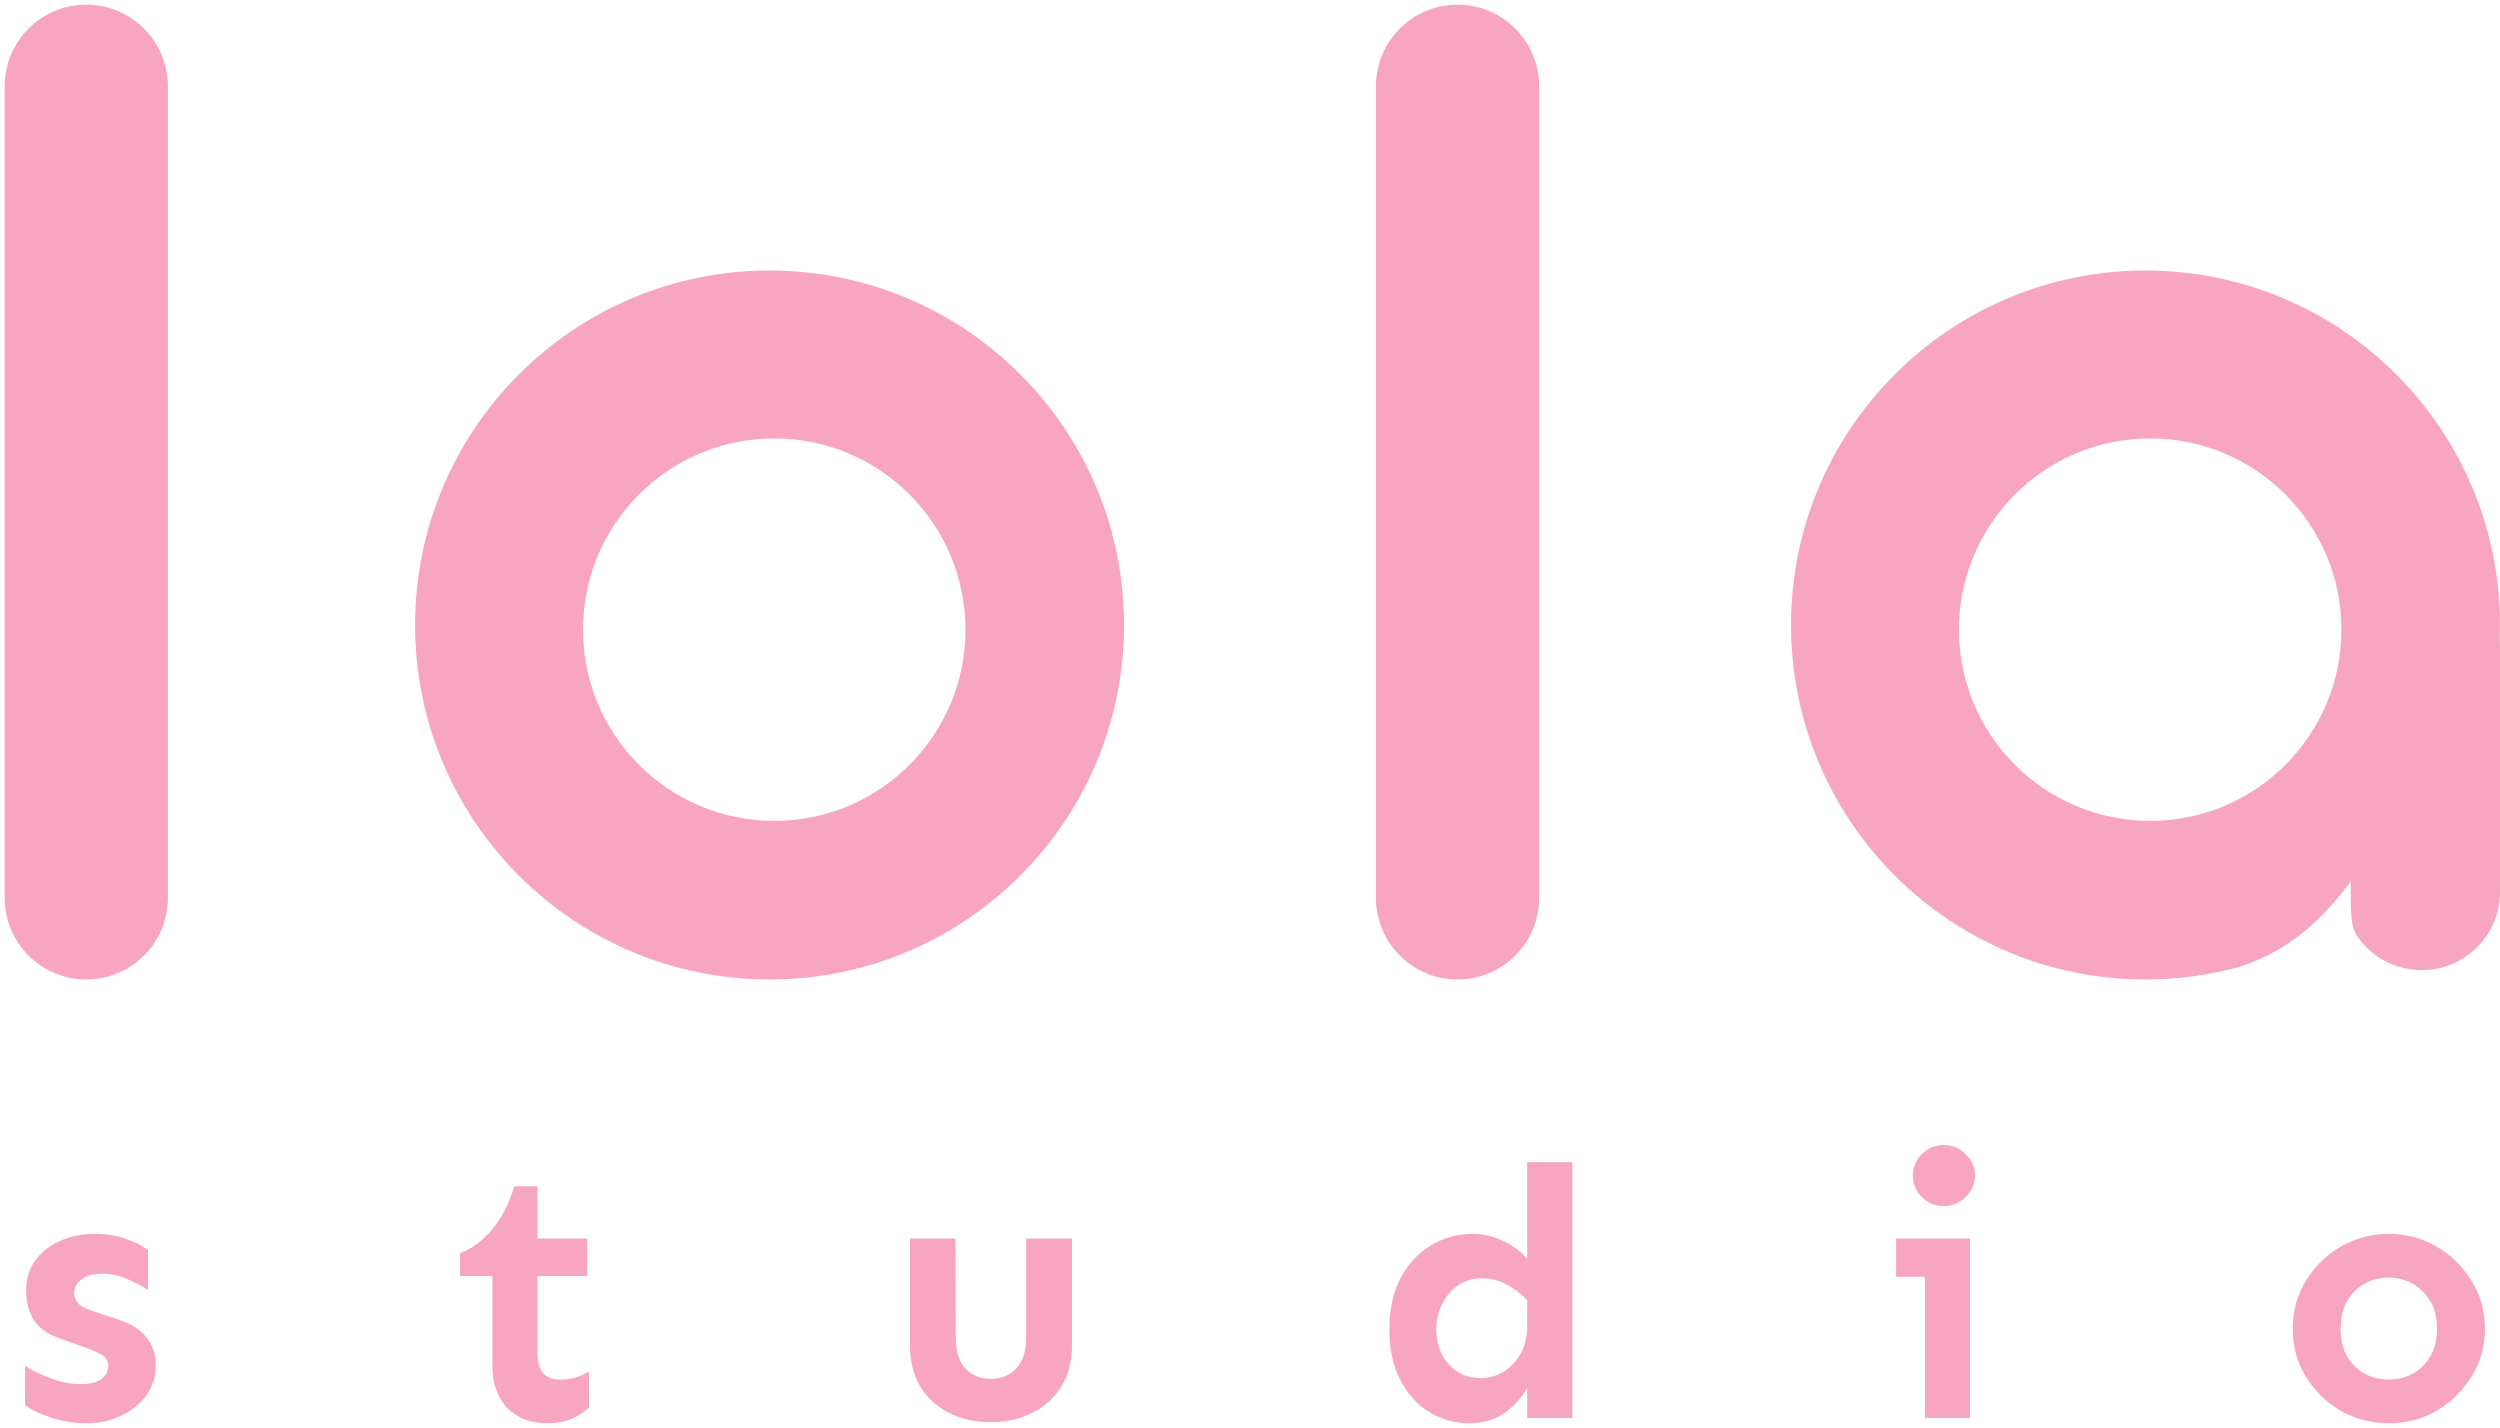
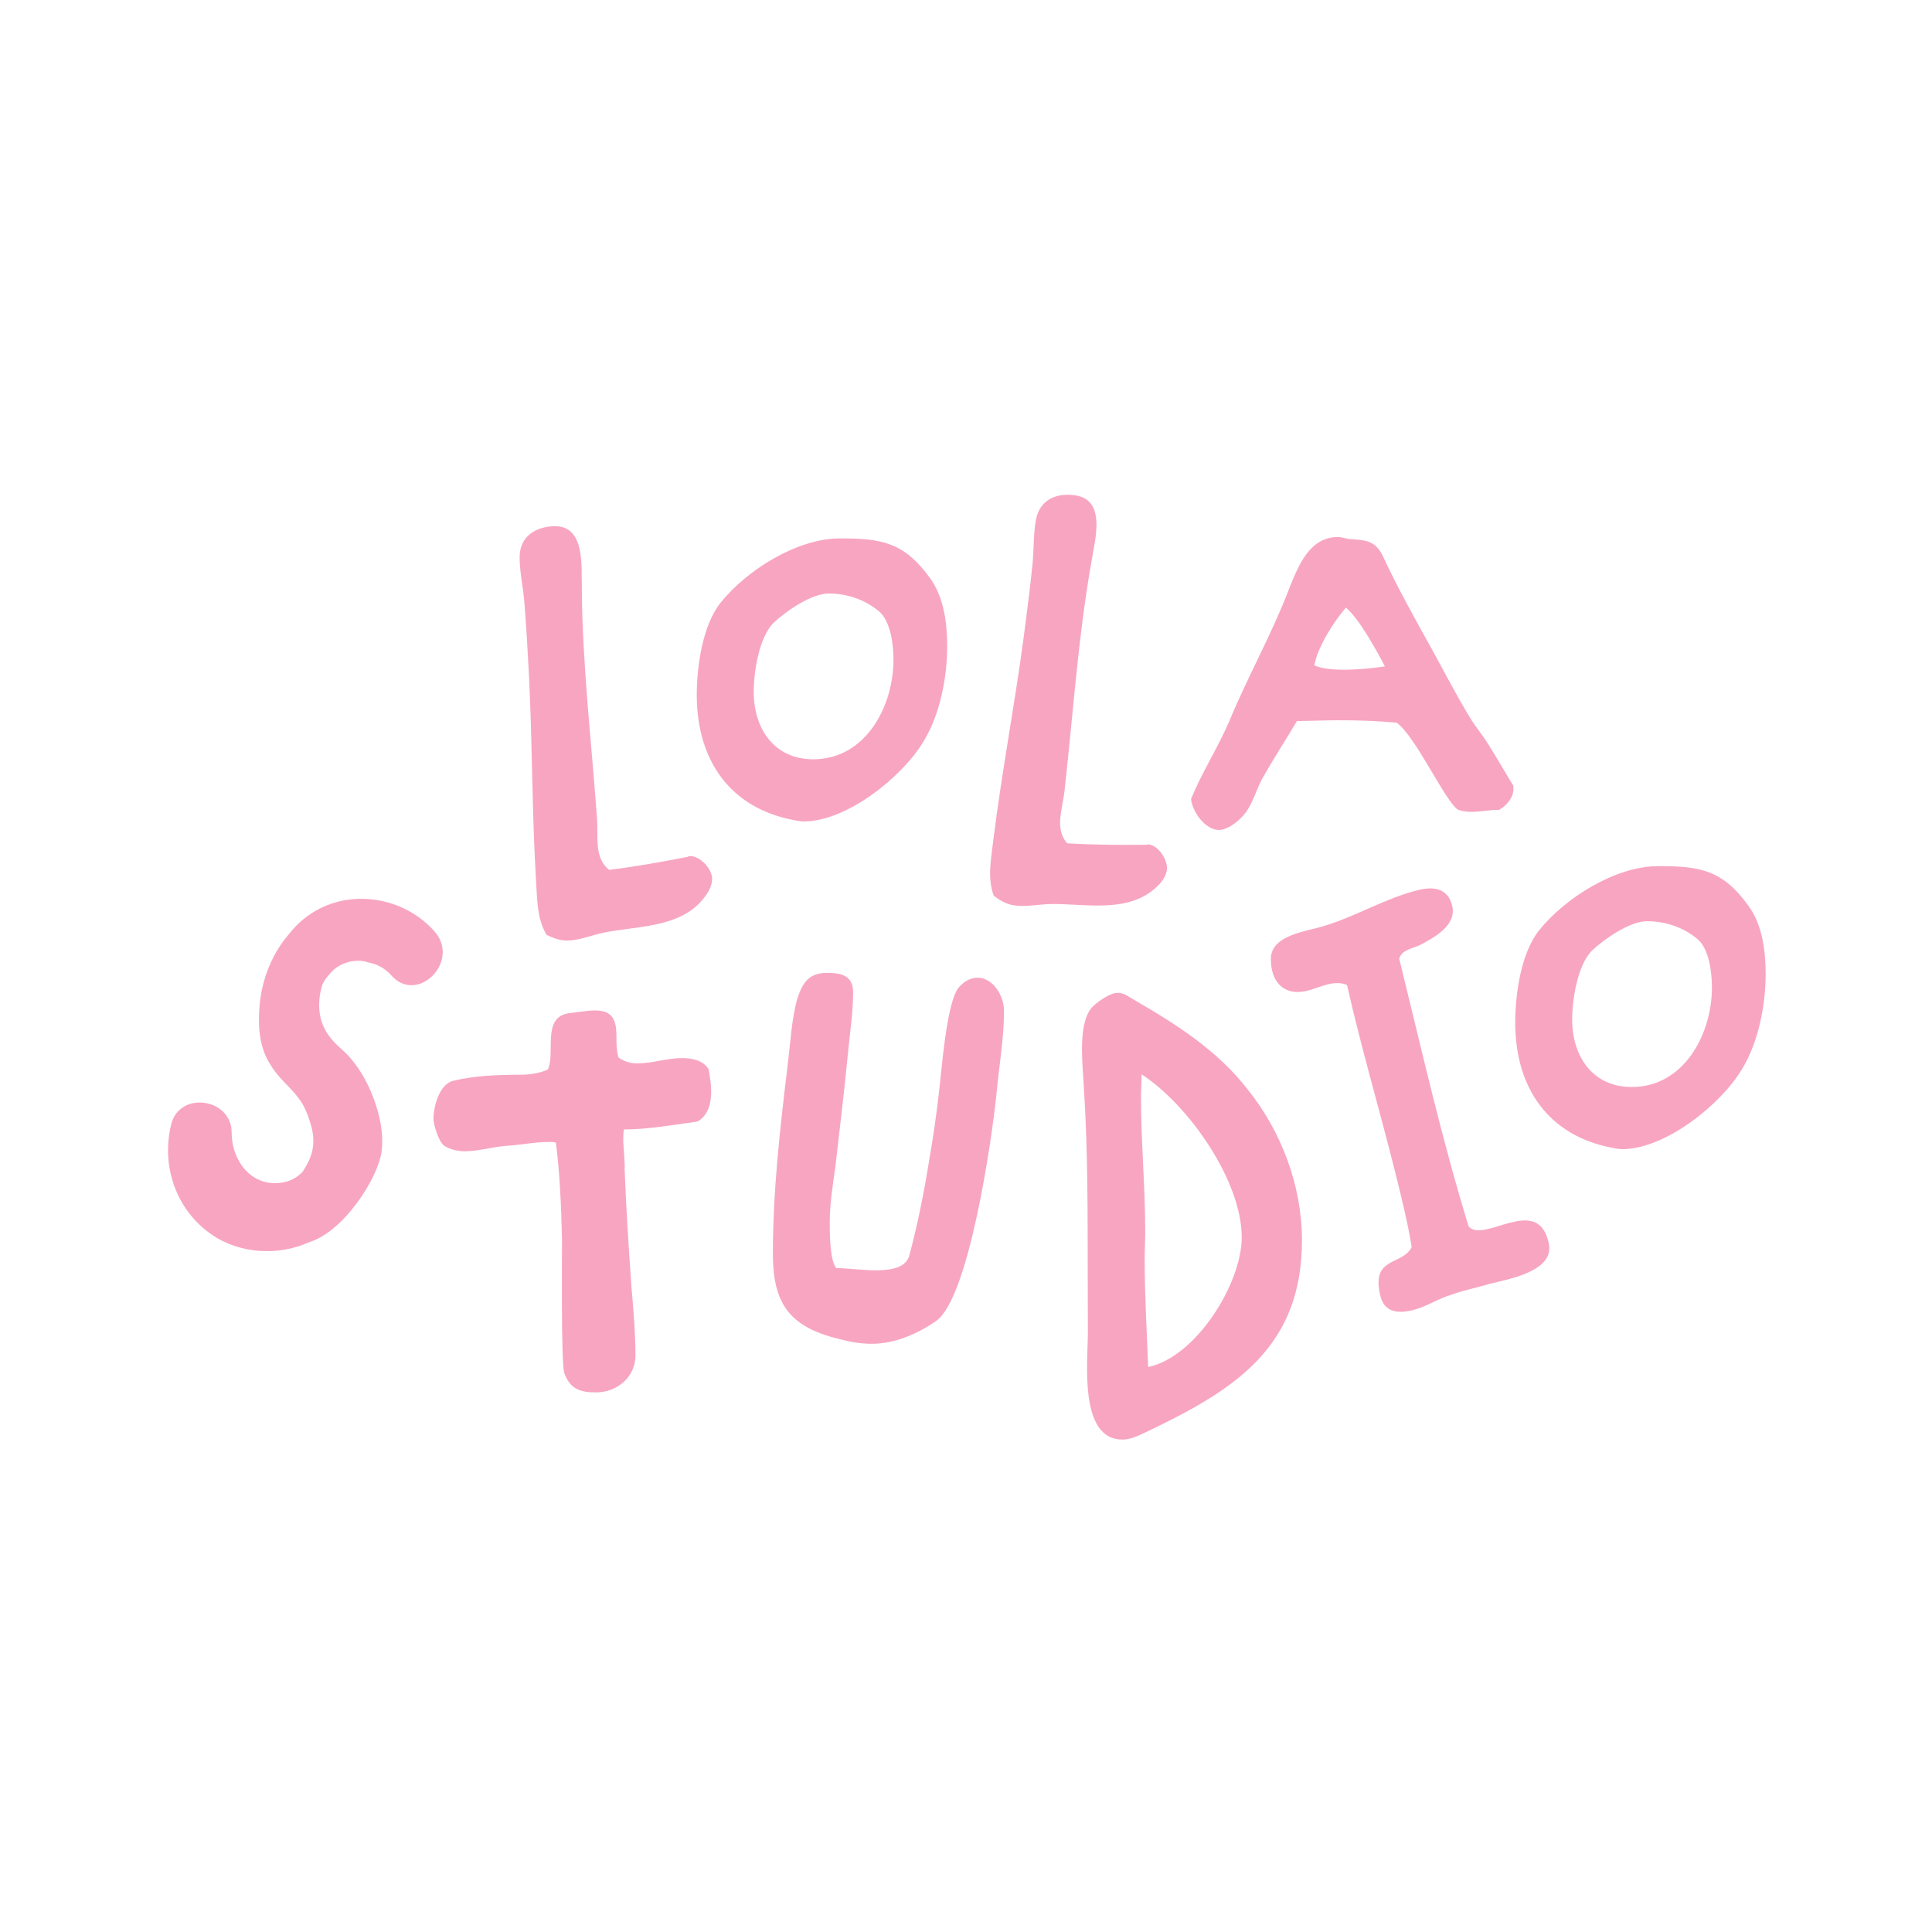
- <svg xmlns="http://www.w3.org/2000/svg" width="268" height="153" viewBox="0 0 268 153" fill="none">
-   <path d="M1 96.25V9.25C1 4.694 4.694 1 9.25 1C13.806 1 17.5 4.694 17.5 9.25V96.25C17.5 100.806 13.806 104.5 9.25 104.5C4.694 104.5 1 100.806 1 96.25Z" fill="#F8A5C2" stroke="#F8A5C2" />
-   <path d="M148 96.25V9.25C148 4.694 151.694 1 156.25 1C160.806 1 164.5 4.694 164.5 9.25V96.25C164.5 100.806 160.806 104.5 156.25 104.5C151.694 104.5 148 100.806 148 96.25Z" fill="#F8A5C2" stroke="#F8A5C2" />
-   <path fill-rule="evenodd" clip-rule="evenodd" d="M82.5 105C103.487 105 120.5 87.987 120.5 67C120.5 46.013 103.487 29 82.5 29C61.513 29 44.5 46.013 44.5 67C44.5 87.987 61.513 105 82.5 105ZM83 88C94.322 88 103.5 78.822 103.5 67.5C103.5 56.178 94.322 47 83 47C71.678 47 62.5 56.178 62.5 67.5C62.5 78.822 71.678 88 83 88Z" fill="#F8A5C2" />
-   <path fill-rule="evenodd" clip-rule="evenodd" d="M240.021 103.665C236.829 104.535 233.469 105 230 105C209.013 105 192 87.987 192 67C192 46.013 209.013 29 230 29C250.987 29 268 46.013 268 67C268 67.501 267.99 68.001 267.971 68.497C267.99 68.717 268 68.939 268 69.162V95.612C268 100.244 264.244 104 259.612 104C256.7 104 254.142 102.519 252.639 100.276C252.554 100.132 252.481 99.992 252.417 99.847C252 98.897 252 97.764 252 94.5C248.97 98.54 245.486 101.901 240.021 103.665ZM251 67.5C251 78.822 241.822 88 230.5 88C219.178 88 210 78.822 210 67.5C210 56.178 219.178 47 230.5 47C241.822 47 251 56.178 251 67.5Z" fill="#F8A5C2" />
-   <path d="M10.191 132.271C11.385 132.271 12.489 132.449 13.505 132.805C14.52 133.16 15.307 133.566 15.866 134.023V138.289C15.257 137.883 14.508 137.489 13.619 137.108C12.756 136.728 11.854 136.537 10.915 136.537C10.001 136.537 9.277 136.74 8.744 137.146C8.211 137.553 7.944 138.035 7.944 138.594C7.944 139 8.097 139.381 8.401 139.736C8.706 140.066 9.29 140.358 10.153 140.612L12.324 141.336C15.244 142.199 16.704 143.888 16.704 146.401C16.704 147.595 16.361 148.661 15.676 149.601C15.015 150.515 14.114 151.238 12.972 151.771C11.854 152.305 10.61 152.571 9.239 152.571C7.944 152.571 6.687 152.368 5.469 151.962C4.25 151.556 3.323 151.111 2.688 150.629V146.401C3.171 146.731 3.755 147.049 4.44 147.354C5.126 147.658 5.837 147.912 6.573 148.115C7.309 148.293 7.982 148.382 8.592 148.382C9.557 148.382 10.293 148.217 10.801 147.887C11.334 147.531 11.601 147.036 11.601 146.401C11.601 145.919 11.385 145.538 10.953 145.259C10.521 144.979 9.887 144.7 9.049 144.421L6.687 143.583C5.215 143.101 4.199 142.415 3.641 141.526C3.082 140.638 2.803 139.584 2.803 138.365C2.803 137.146 3.107 136.093 3.717 135.204C4.351 134.29 5.227 133.579 6.345 133.071C7.462 132.538 8.744 132.271 10.191 132.271ZM57.622 127.168V132.767H62.954V136.804H57.622V145.106C57.622 145.97 57.812 146.655 58.193 147.163C58.6 147.646 59.196 147.887 59.983 147.887C60.669 147.887 61.253 147.811 61.735 147.658C62.243 147.506 62.713 147.29 63.145 147.011V150.857C62.662 151.34 62.053 151.746 61.316 152.076C60.605 152.406 59.704 152.571 58.612 152.571C56.886 152.571 55.477 152.025 54.385 150.934C53.318 149.816 52.785 148.293 52.785 146.363V136.804H49.319V134.328C50.538 133.896 51.655 133.084 52.671 131.891C53.712 130.697 54.537 129.123 55.146 127.168H57.622ZM114.917 132.767V144.23C114.917 145.932 114.536 147.404 113.774 148.648C113.013 149.867 111.972 150.807 110.651 151.467C109.356 152.127 107.884 152.457 106.233 152.457C104.558 152.457 103.06 152.127 101.739 151.467C100.444 150.807 99.416 149.867 98.654 148.648C97.918 147.404 97.55 145.932 97.55 144.23V132.767H102.425L102.463 143.354C102.463 144.853 102.806 145.97 103.491 146.706C104.177 147.442 105.091 147.811 106.233 147.811C107.351 147.811 108.252 147.442 108.937 146.706C109.648 145.97 110.004 144.853 110.004 143.354V132.767H114.917ZM168.556 124.578V152H163.719V148.763C163.16 149.804 162.348 150.705 161.281 151.467C160.215 152.203 158.971 152.571 157.549 152.571C156 152.571 154.565 152.178 153.245 151.391C151.95 150.604 150.909 149.461 150.122 147.963C149.335 146.465 148.941 144.649 148.941 142.517C148.941 140.384 149.335 138.556 150.122 137.032C150.935 135.509 152.014 134.341 153.359 133.528C154.73 132.69 156.241 132.271 157.892 132.271C158.933 132.271 159.986 132.513 161.053 132.995C162.119 133.478 163.008 134.125 163.719 134.938V124.578H168.556ZM158.882 137.032C157.866 137.032 156.99 137.299 156.254 137.832C155.543 138.34 154.984 139.013 154.578 139.851C154.172 140.663 153.969 141.552 153.969 142.517C153.969 143.964 154.4 145.195 155.264 146.211C156.152 147.227 157.32 147.734 158.768 147.734C159.631 147.734 160.431 147.506 161.167 147.049C161.929 146.592 162.538 145.957 162.995 145.145C163.478 144.307 163.719 143.304 163.719 142.136V139.394C163.033 138.657 162.284 138.086 161.472 137.68C160.685 137.248 159.821 137.032 158.882 137.032ZM208.369 122.75C209.283 122.75 210.07 123.08 210.731 123.74C211.391 124.375 211.721 125.137 211.721 126.025C211.721 126.889 211.391 127.65 210.731 128.311C210.07 128.971 209.283 129.301 208.369 129.301C207.455 129.301 206.668 128.971 206.008 128.311C205.373 127.65 205.056 126.889 205.056 126.025C205.056 125.137 205.373 124.375 206.008 123.74C206.668 123.08 207.455 122.75 208.369 122.75ZM211.188 132.767V152H206.351V136.88H203.266V132.767H211.188ZM256.066 132.271C257.945 132.271 259.659 132.729 261.208 133.643C262.757 134.531 264.001 135.75 264.941 137.299C265.905 138.822 266.388 140.536 266.388 142.44C266.388 144.345 265.905 146.059 264.941 147.582C264.001 149.105 262.757 150.324 261.208 151.238C259.659 152.127 257.945 152.571 256.066 152.571C254.213 152.571 252.499 152.127 250.925 151.238C249.376 150.324 248.132 149.105 247.192 147.582C246.253 146.059 245.783 144.345 245.783 142.44C245.783 140.536 246.253 138.822 247.192 137.299C248.132 135.75 249.376 134.531 250.925 133.643C252.499 132.729 254.213 132.271 256.066 132.271ZM256.066 136.956C255.152 136.956 254.302 137.172 253.515 137.604C252.728 138.035 252.093 138.657 251.61 139.47C251.153 140.282 250.925 141.272 250.925 142.44C250.925 143.608 251.153 144.599 251.61 145.411C252.093 146.224 252.728 146.846 253.515 147.277C254.302 147.684 255.152 147.887 256.066 147.887C256.981 147.887 257.831 147.684 258.618 147.277C259.405 146.846 260.04 146.224 260.523 145.411C261.005 144.599 261.246 143.608 261.246 142.44C261.246 141.272 261.005 140.282 260.523 139.47C260.04 138.657 259.405 138.035 258.618 137.604C257.831 137.172 256.981 136.956 256.066 136.956Z" fill="#F8A5C2" />
+ <svg xmlns="http://www.w3.org/2000/svg" version="1.1" id="logo" x="0px" y="0px" viewBox="0 0 1080 1080" fill="#f8a5c2" xml:space="preserve">
+   <g>
+     <path d="M325.26,331.41c0.47,41.26,5.28,82.5,8.29,123.75c0.37,3.98,0.38,7.6,0.39,11.58c0.02,7.24,0.4,14.47,6.57,19.53   c14.83-1.85,29.3-4.42,44.13-7.35c0.36-0.36,0.72-0.36,1.09-0.37c5.79-0.02,12.32,7.21,12.34,12.63c0.01,5.07-3.23,9.42-6.48,13.05   c-13.35,14.51-36.52,13.49-54.24,17.15c-6.87,1.47-13.74,4.38-20.26,4.4c-4.34,0.01-7.97-1.43-11.59-3.23   c-5.45-9.39-5.12-19.53-5.87-30.38c-2.27-38-2.01-76.36-3.92-114.36c-0.76-14.11-1.52-28.23-2.65-41.98   c-0.74-7.96-2.58-16.64-2.6-24.24c-0.03-11.94,9.36-17.4,19.86-17.43c17.01-0.04,14.54,23.12,14.93,33.98L325.26,331.41z" />
+     <path d="M516.23,414.51c-11.89,19.94-42.95,44.63-66.83,44.69c-1.81,0-3.62-0.35-5.43-0.71c-36.21-6.78-54.38-33.88-54.47-69.7   c-0.04-15.93,3.15-39.1,13.25-51.79c14.43-18.13,42.61-35.94,66.5-36.01c23.52-0.06,36.2,2.08,50.73,22.31   c7.63,10.48,9.47,24.95,9.51,37.61C529.52,378.29,525.6,399.29,516.23,414.51z M432.45,348.14c-8.3,8.35-11.14,27.9-11.12,38.76   c0.05,20.26,11.32,37.61,33.4,37.55c29.31-0.08,44.8-29.8,44.73-55.85c-0.02-7.96-1.51-21.71-8.4-27.12   c-7.98-6.49-17.76-9.72-27.9-9.7C453.4,331.8,438.95,341.97,432.45,348.14z" />
+     <path d="M609.71,316.36c-7.04,40.65-9.81,82.09-14.36,123.2c-0.36,3.98-1.01,7.54-1.72,11.46c-1.3,7.12-2.24,14.31,2.9,20.39   c14.92,0.88,29.62,0.99,44.73,0.8c0.42-0.29,0.78-0.23,1.14-0.16c5.7,1.04,10.81,9.33,9.83,14.67c-0.91,4.98-4.89,8.68-8.75,11.65   c-15.77,11.84-38.36,6.62-56.46,7c-7.03,0.19-14.31,1.8-20.72,0.64c-4.27-0.78-7.57-2.85-10.81-5.28   c-3.65-10.23-1.48-20.13-0.24-30.94c4.68-37.77,11.91-75.45,16.95-113.16c1.82-14.02,3.64-28.03,5.03-41.76   c0.72-7.96,0.49-16.83,1.86-24.31c2.14-11.75,12.37-15.4,22.7-13.52c16.74,3.05,10.09,25.38,8.5,36.13L609.71,316.36z" />
+     <path d="M846.01,440.37c0.38,5.07-3.59,9.78-7.93,12.33c-5.43,0.01-10.13,1.11-15.56,1.13c-2.17,0.01-5.07-0.35-7.24-1.07   c-6.89-3.6-23.63-40.84-34.51-48.77c-11.22-1.05-22.08-1.39-33.3-1.36c-7.6,0.02-14.84,0.4-22.44,0.42   c-6.49,10.87-13.33,21.39-19.46,32.26c-2.88,5.44-5.39,13.41-8.64,18.12c-2.88,4.35-10.11,10.52-15.53,10.53   c-7.6,0.02-14.87-10.09-15.61-17.33c6.11-14.85,14.76-28.27,21.24-43.12c10.43-25.36,24.12-49.29,33.82-75.01   c5.03-12.32,11.14-28.26,27.07-28.3c1.81,0,3.98,0.71,5.8,1.07c8.69,0.7,14.84,0.32,19.2,9.36c8.37,18.07,18.55,36.14,28.37,53.85   c6.91,12.65,13.82,26.02,21.45,38.31c2.55,3.98,5.81,7.95,8.36,11.92c5.09,7.95,9.81,16.26,14.9,24.57L846.01,440.37z    M734.72,371.9c4.35,2.16,11.95,2.5,16.65,2.49c7.6-0.02,15.2-0.76,22.8-1.87c-4.73-9.03-14.18-26.38-21.8-32.88   C745.52,347.62,736.51,361.76,734.72,371.9z" />
+     <path d="M345.75,591.21c3.26,2.16,6.52,3.24,10.51,3.23c8.32-0.02,16.64-2.94,24.96-2.96c5.43-0.01,11.58,1.05,14.85,6.11   c0.74,3.98,1.47,8.32,1.48,12.3c0.02,6.51-1.41,13.39-7.55,17.03c-13.39,1.85-27.5,4.42-41.25,4.45c-0.36,2.17-0.35,4.34-0.35,6.52   c0,1.45,1.12,14.84,0.76,15.2c0.78,22.08,2.29,44.15,3.79,65.86c1.12,13.03,2.24,26.05,2.27,38.72   c0.03,11.94-10.08,20.66-22.02,20.69c-8.68,0.02-14.48-1.77-17.76-10.81c-1.82-5.42-1.26-65.14-1.28-74.91   c-0.41-17.74-1.18-36.19-3.4-53.92c-1.45-0.36-2.54-0.36-3.98-0.35c-8.32,0.02-16.64,1.85-24.97,2.24   c-7.23,0.74-14.47,2.93-22.07,2.95c-3.62,0.01-8.69-1.06-11.59-3.23c-2.9-2.16-5.82-11.57-5.83-14.82   c-0.02-6.88,3.21-19.55,11.16-21.38c12.3-2.93,24.96-3.32,37.63-3.36c5.07-0.01,10.49-0.75,15.19-2.93   c4.32-9.78-3.7-29.67,12.22-31.52c4.34-0.37,9.4-1.47,14.11-1.48c12.31-0.03,11.97,8.66,11.99,17.7   C344.65,585.42,345.02,588.68,345.75,591.21z" />
+     <path d="M474.06,588.34c-2.11,21.36-4.59,42.72-7.07,63.72c-1.42,10.14-3.2,21.36-3.17,31.5c0.01,5.43,0.06,21.35,3.69,25.33   c3.99,4.69-6.15,0.02,0,0c12.3-0.03,37.65,5.69,40.88-7.35c4.66-17.39,8.23-35.49,11.08-53.23c2.14-12.31,3.92-24.62,5.33-36.93   c1.42-10.5,4.2-53.21,11.79-60.11c2.53-2.54,5.78-4.72,9.76-4.73c9.05-0.02,14.87,10.45,14.89,18.42   c0.04,15.56-2.82,31.14-4.22,46.7c-2.47,24.62-15.26,113.68-33.68,126.76c-10.48,7.26-23.13,12.73-35.79,12.76   c-5.43,0.01-10.86-0.7-16.29-2.13c-28.25-6.44-39.13-18.35-39.21-47.67c-0.09-35.47,4.15-72.03,8.4-107.15   c1.42-11.59,2.1-24.98,5.33-36.21c2.87-8.69,6.48-14.13,16.25-14.16c7.6-0.02,14.84,1.05,14.87,10.82   C476.9,565.9,475.12,577.12,474.06,588.34z" />
+     <path d="M643.38,799.25c-5.06,2.19-10.12,5.46-15.91,5.47c-24.61,0.07-19.3-44.1-19.34-60.03l-0.07-28.23   c-0.09-35.47,0.17-71.66-2.09-107.12c-0.38-7.6-1.12-15.2-1.14-22.43c-0.02-7.6,0.67-19.91,6.81-24.99   c2.89-2.54,9.03-6.9,13.01-6.91c3.98-0.01,6.16,2.16,9.42,3.96c23.56,13.69,46.4,28.11,63.47,50.14   c18.88,23.48,30.18,53.85,30.26,83.88C727.95,751.98,691.82,775.96,643.38,799.25z M637.83,614.33c0.06,24.25,2.3,48.85,2.36,73.46   c0.02,5.79-0.33,11.58-0.31,17.37c0.05,19.54,1.19,39.45,1.97,58.99c26.76-5.5,52.35-46.83,52.29-72.52   c-0.08-31.85-29.87-74.11-55.97-91.06C638.16,604.92,637.81,609.62,637.83,614.33z" />
+     <path d="M794.05,528.15c-3.96,2.09-10.54,2.6-11.87,7.78c12.31,49.9,23.65,100.41,38.77,149.61c8.39,9.86,38.06-17.96,44.56,8.39   l0.26,1.06c3.46,15.55-22.27,20.03-32.81,22.63c-6.94,2.09-14.41,3.55-21.26,5.99c-7.65,2.26-14.33,6.89-22.06,8.8   c-8.08,1.99-15.72,1.27-17.97-7.87c-5.55-22.49,12.26-16.82,17.47-27.42c-2.07-12.91-5.28-25.91-8.4-38.56   c-8.84-35.84-19.53-71.6-27.75-107.96c-3.33-1.42-7.02-1.25-10.89-0.3c-3.86,0.95-7.56,2.61-11.42,3.56   c-9.49,2.34-17.12-1.37-19.54-11.21c-0.52-2.11-0.6-3.95-0.68-5.79c-0.92-14.31,20.24-16.18,30.25-19.39   c17.66-5.47,34.19-15.52,52.12-19.94c8.43-2.08,16.5-1.09,18.93,8.75C814.44,517.16,801.96,523.96,794.05,528.15z" />
+     <path d="M973.75,597.7c-11.89,19.94-42.95,44.63-66.83,44.69c-1.81,0-3.62-0.35-5.43-0.71c-36.21-6.78-54.38-33.88-54.47-69.7   c-0.04-15.93,3.15-39.1,13.25-51.79c14.43-18.13,42.61-35.94,66.5-36.01c23.52-0.06,36.2,2.08,50.73,22.31   c7.63,10.48,9.47,24.95,9.51,37.61C987.05,561.47,983.12,582.47,973.75,597.7z M889.97,531.33c-8.3,8.35-11.14,27.9-11.12,38.76   c0.05,20.26,11.32,37.61,33.4,37.55c29.31-0.08,44.8-29.8,44.73-55.85c-0.02-7.96-1.51-21.71-8.4-27.12   c-7.98-6.49-17.76-9.72-27.9-9.7C910.92,514.99,896.47,525.16,889.97,531.33z" />
+     <path d="M243,520.8c-15.71-17.92-42.93-23.78-64.36-12.85c-6.76,3.45-12.32,8.16-16.66,13.7c-11.41,12.94-16.76,29.53-17.15,45.36   c-0.29,6.42,0.21,12.91,2.09,18.98c1.07,3.46,2.4,6.53,4.42,9.39c4.15,7.26,10.95,12.12,15.61,18.59c3.07,3.8,5.11,9.18,6.55,13.8   c3.53,11.4,1.18,18.87-4.35,27.27c-3.23,3.38-7.43,5.71-13.06,6.26c-16.3,1.59-26.68-13.22-26.59-28.14   c0.11-19.19-29.14-23.68-33.82-4.58c-5.68,23.16,2.72,47.74,22.52,61.47c15.73,10.91,37.36,12.17,54.7,4.32c0,0,0.01,0,0.01,0   c19.01-5.89,37.72-34.74,40.26-49.77c1.39-8.98-0.26-17.96-2.76-26.05c-3.49-11.26-10.02-23.8-19.38-31.98   c-5.16-4.42-9.36-9.44-11.33-15.8c-1.6-5.18-1.61-10.72-0.58-16.21c0.73-2.64,0.65-3.74,2.2-6.26c1.17-1.77,2.41-3.27,3.73-4.73   c3.82-4.21,9.46-6.44,15.09-6.52c2-0.03,3.9,0.33,5.67,0.96c4.72,0.82,9.34,3.16,12.84,7.14C233.29,561.85,257.56,537.42,243,520.8   z" />
+   </g>
</svg>
